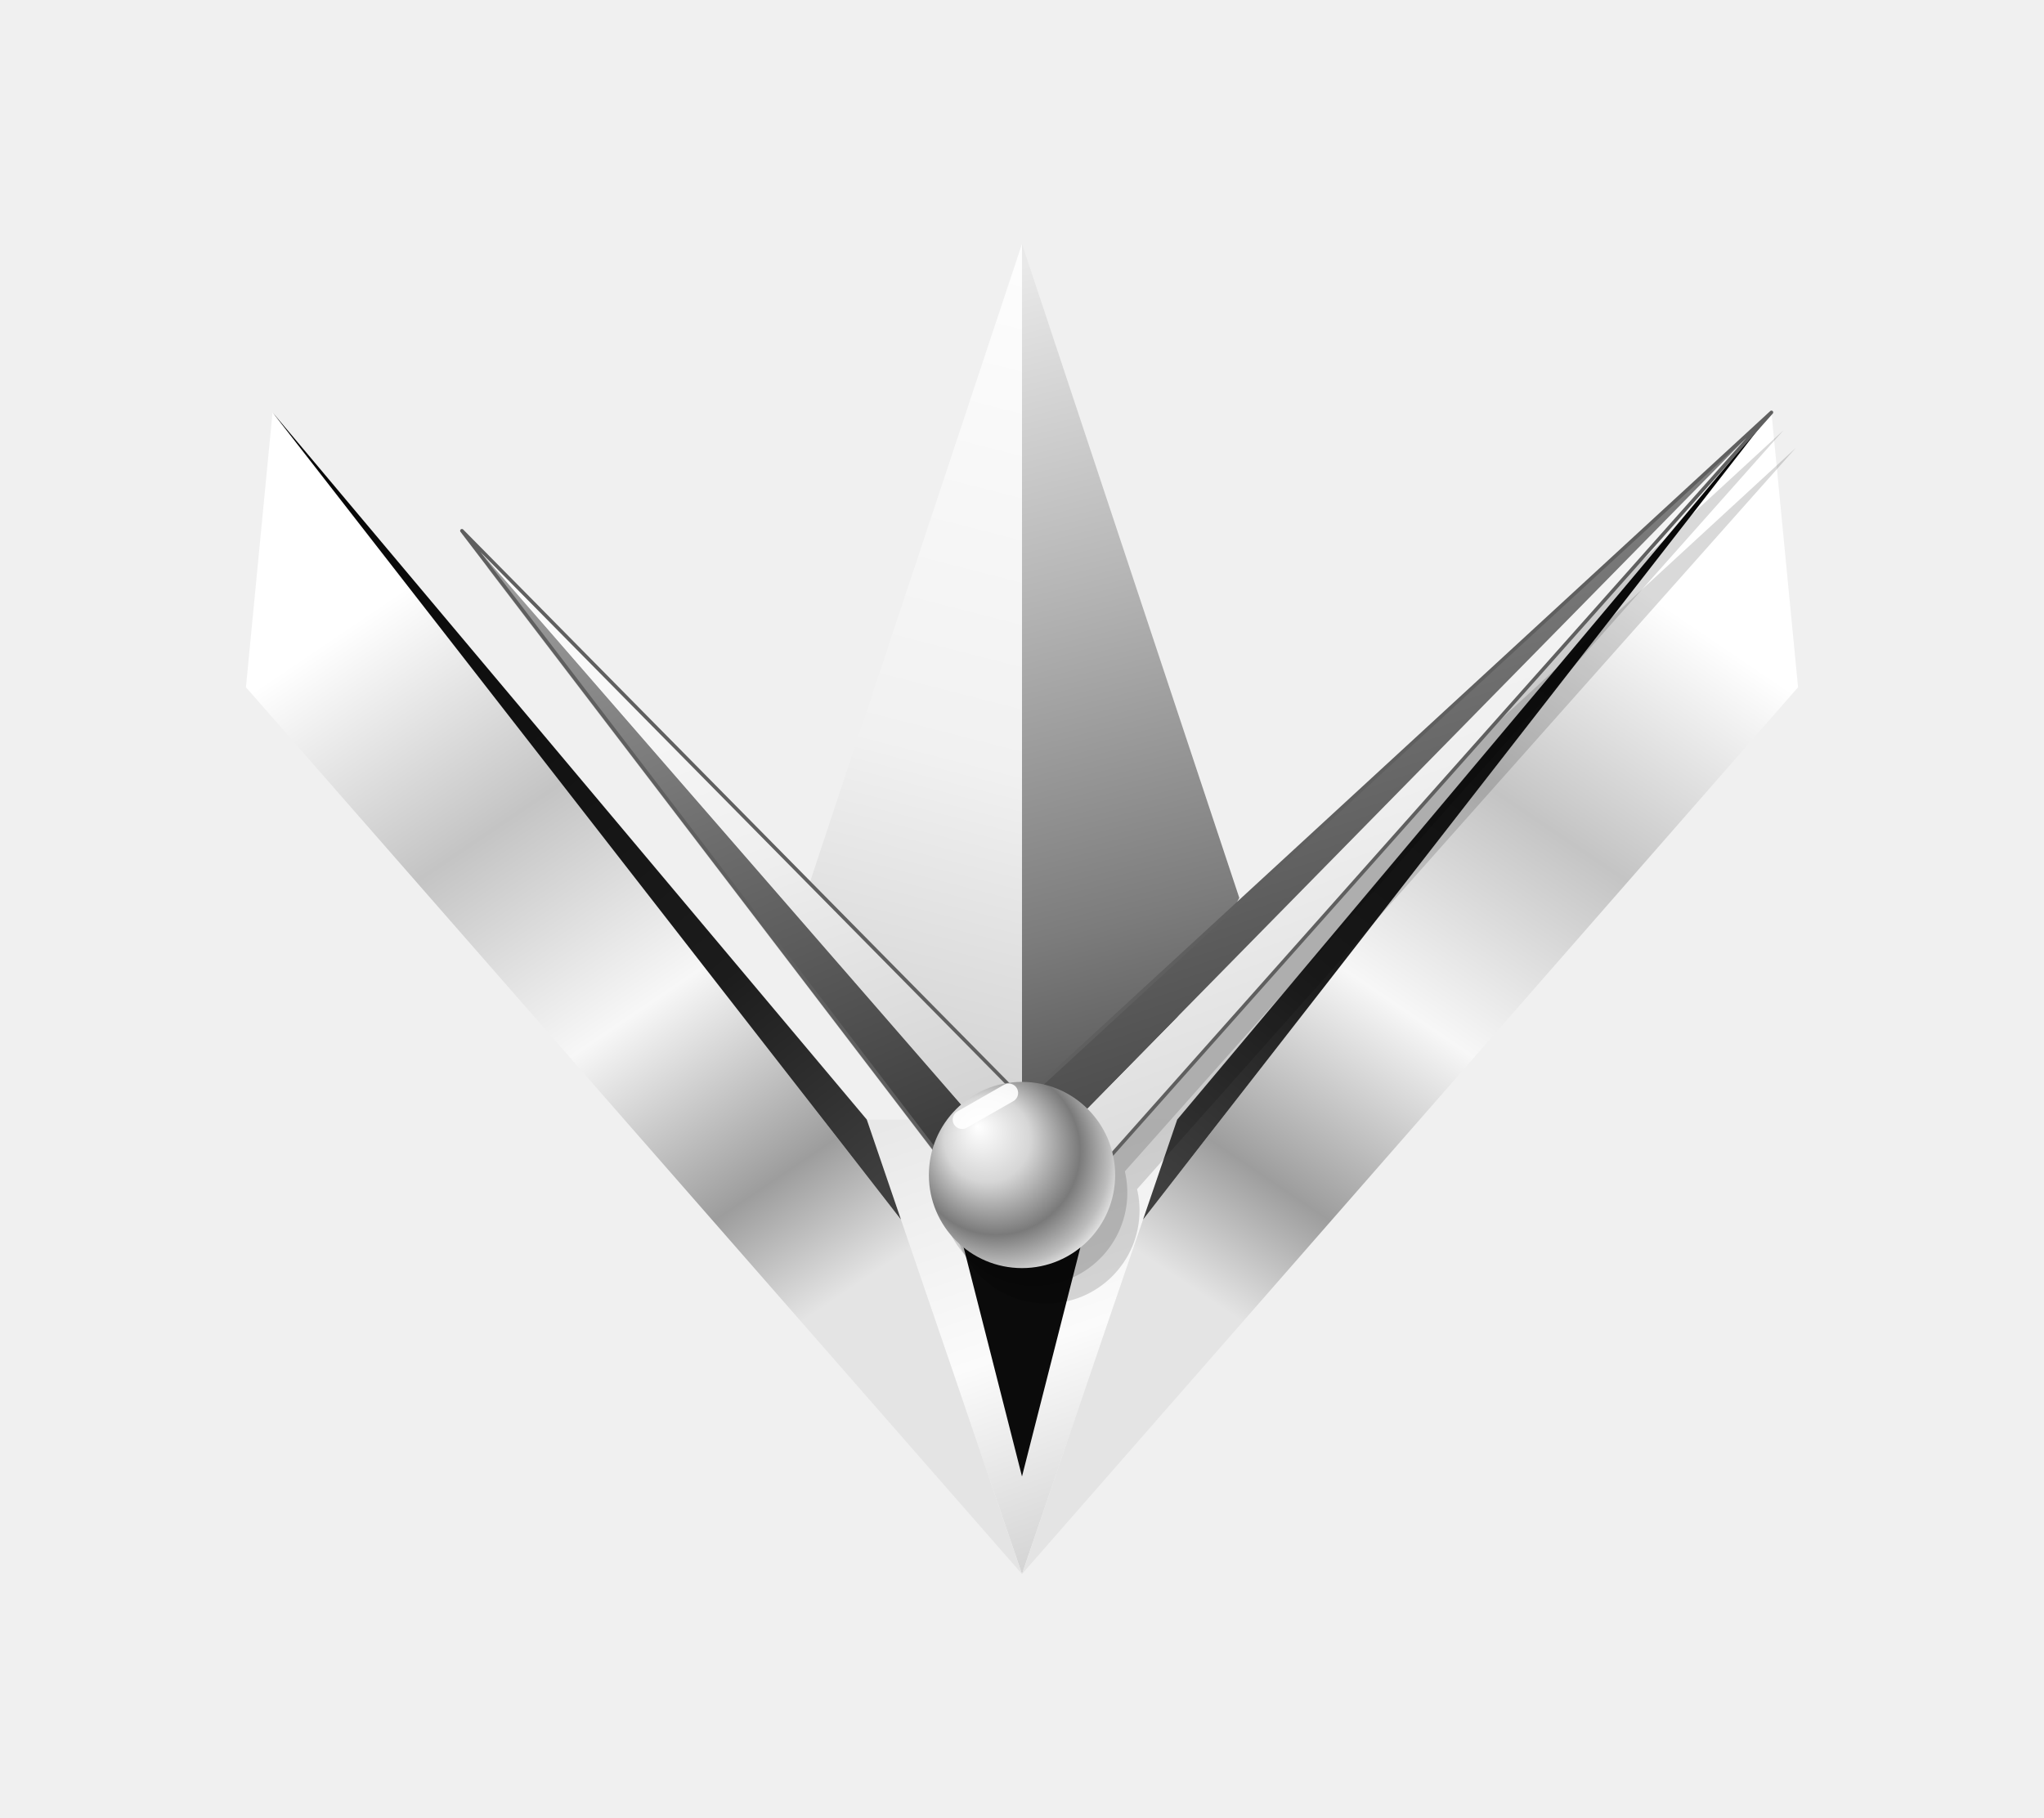
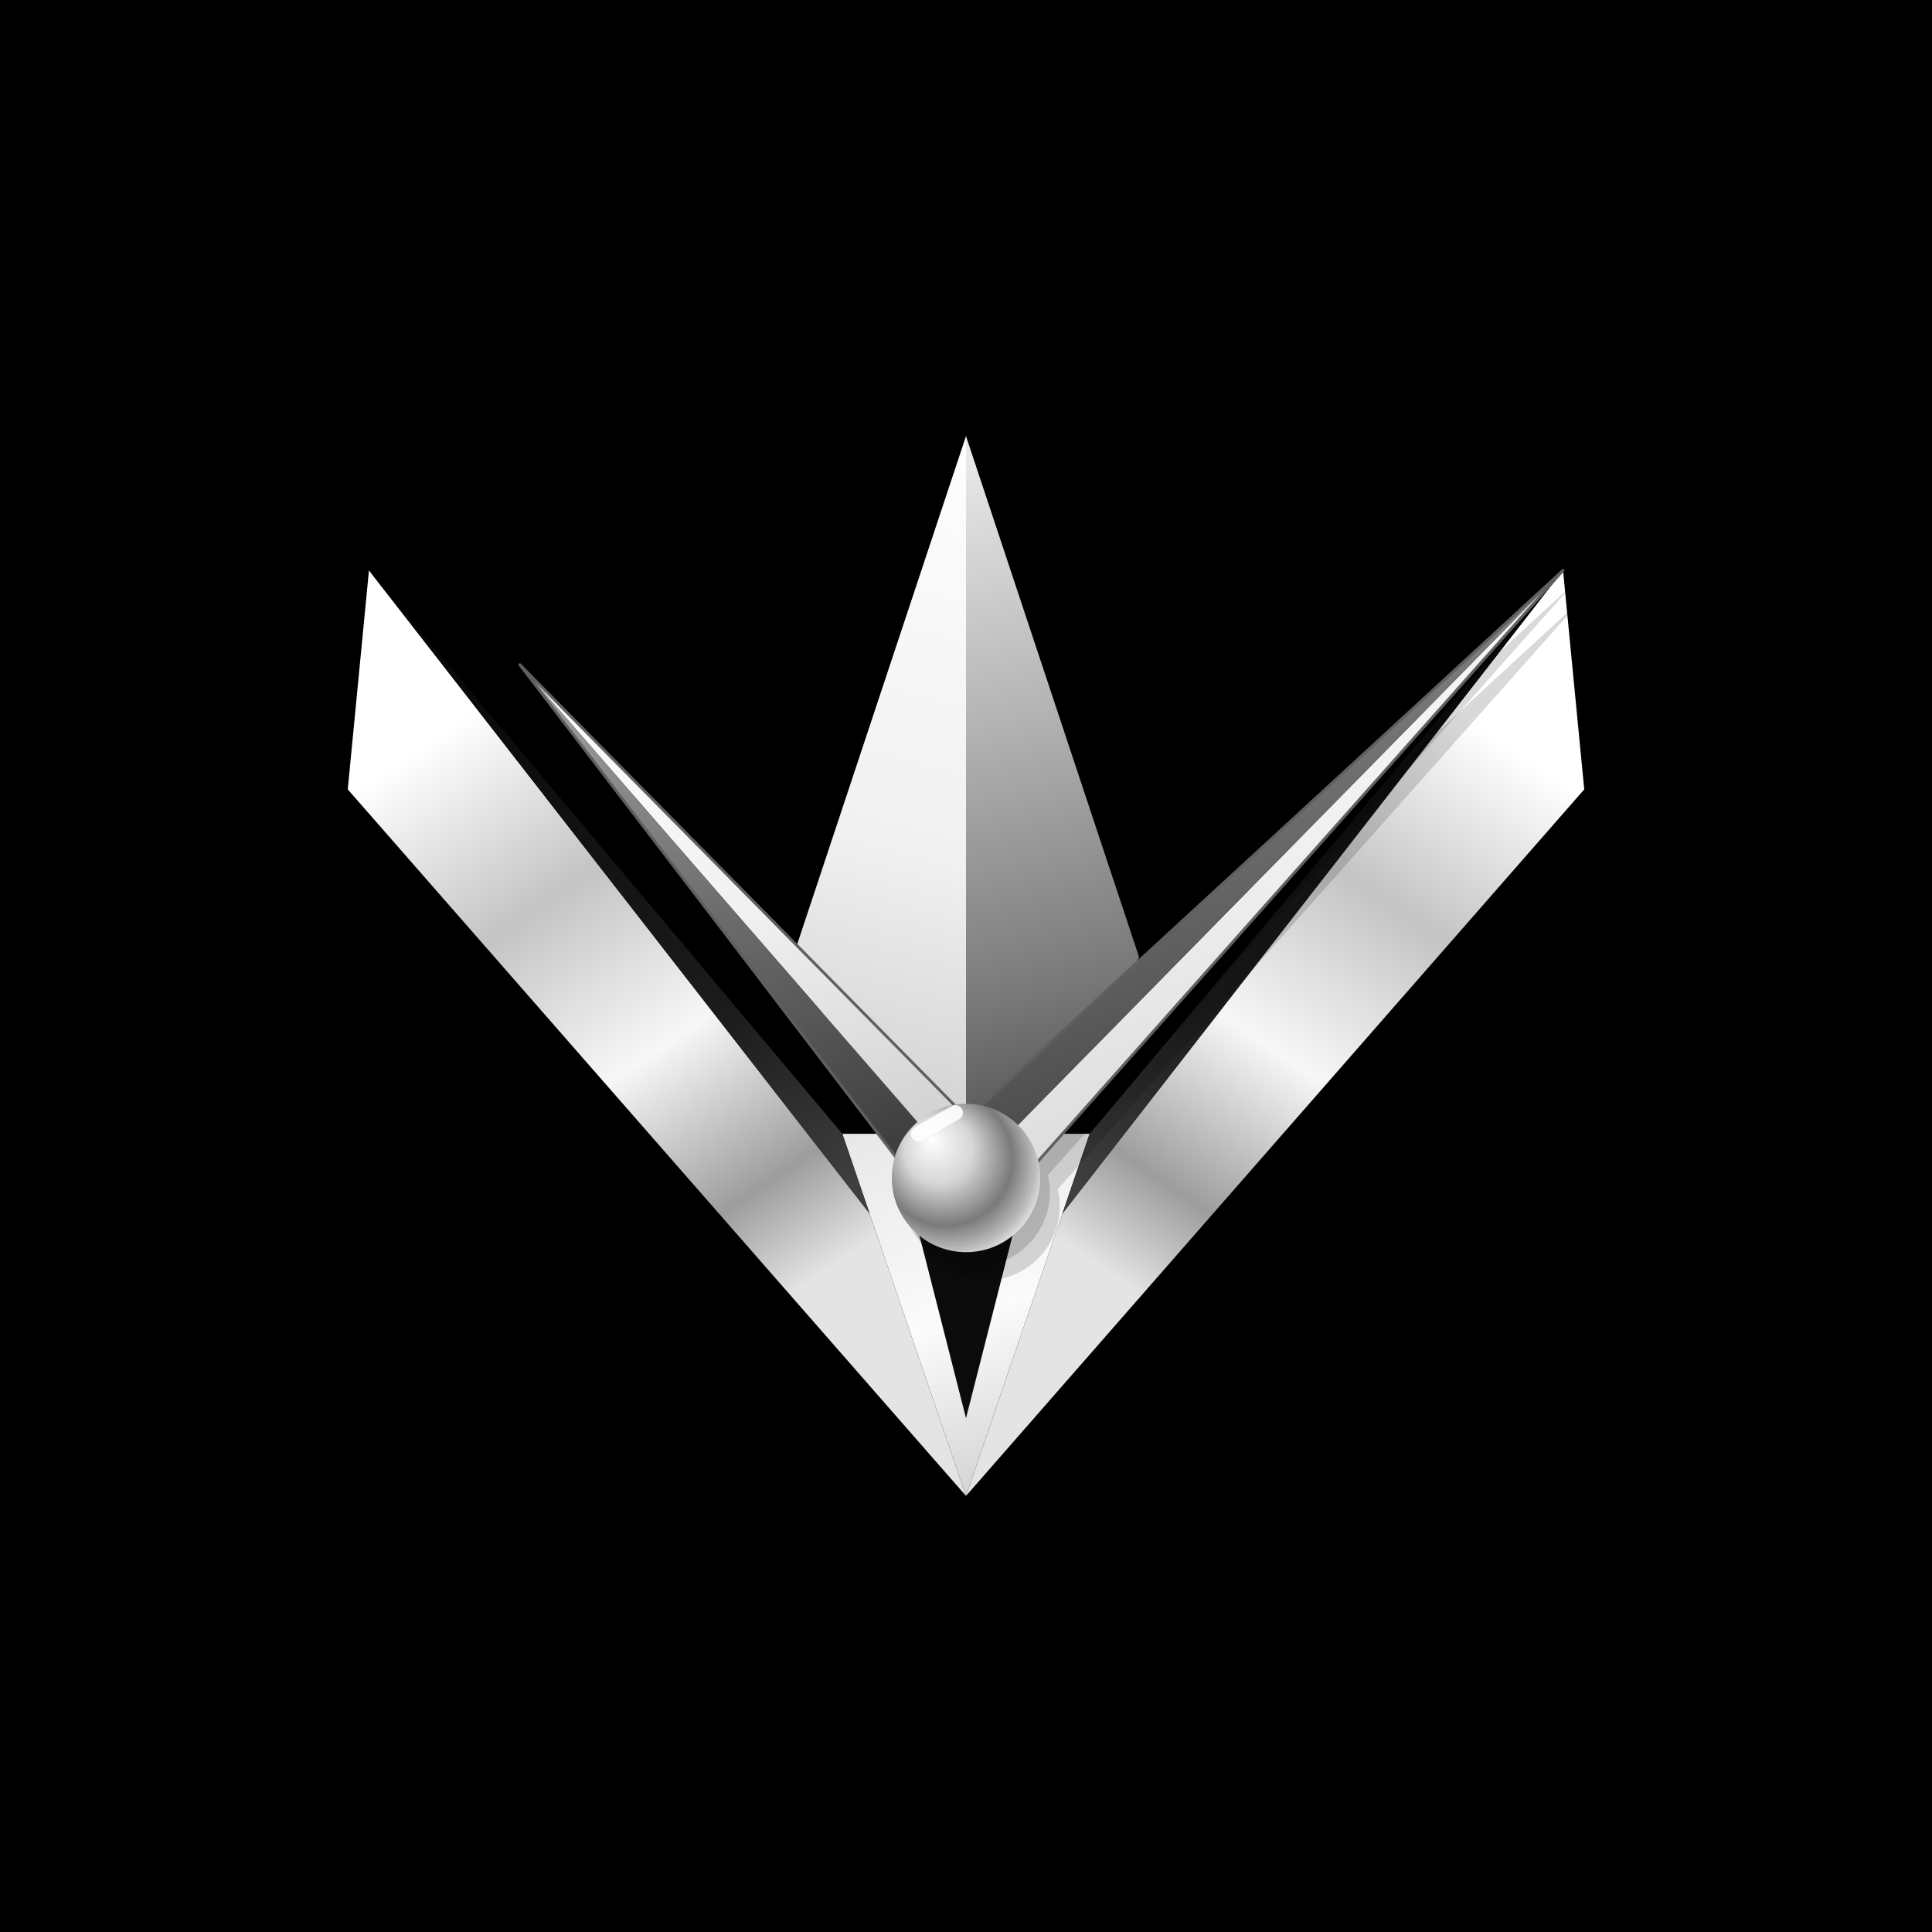
- <svg xmlns="http://www.w3.org/2000/svg" viewBox="0 0 334.52 298.16" width="335" height="298" role="img" aria-label="Isotipo TIME">
+ <svg xmlns="http://www.w3.org/2000/svg" viewBox="0 0 512 512" width="512" height="512" role="img" aria-label="Time Relojería">
  <defs>
    <linearGradient id="irsl" gradientUnits="userSpaceOnUse" x1="35" y1="1" x2="25" y2="40">
      <stop offset="0" stop-color="#fdfdfd" />
      <stop offset=".55" stop-color="#f1f1f1" />
      <stop offset="1" stop-color="#cccccc" />
    </linearGradient>
    <linearGradient id="irsr" gradientUnits="userSpaceOnUse" x1="35" y1="1" x2="45" y2="41">
      <stop offset="0" stop-color="#e9e9e9" />
      <stop offset=".35" stop-color="#b6b6b6" />
      <stop offset=".72" stop-color="#7c7c7c" />
      <stop offset="1" stop-color="#474747" />
    </linearGradient>
    <linearGradient id="irwl" gradientUnits="userSpaceOnUse" x1="5" y1="17" x2="26" y2="48">
      <stop offset="0" stop-color="#ffffff" />
      <stop offset=".30" stop-color="#c4c4c4" />
      <stop offset=".58" stop-color="#f7f7f7" />
      <stop offset=".84" stop-color="#9d9d9d" />
      <stop offset="1" stop-color="#e4e4e4" />
    </linearGradient>
    <linearGradient id="irwr" gradientUnits="userSpaceOnUse" x1="65" y1="17" x2="44" y2="48">
      <stop offset="0" stop-color="#ffffff" />
      <stop offset=".30" stop-color="#c4c4c4" />
      <stop offset=".58" stop-color="#f7f7f7" />
      <stop offset=".84" stop-color="#9d9d9d" />
      <stop offset="1" stop-color="#e4e4e4" />
    </linearGradient>
    <linearGradient id="irgap" gradientUnits="userSpaceOnUse" x1="28" y1="40" x2="35" y2="60">
      <stop offset="0" stop-color="#e8e8e8" />
      <stop offset=".55" stop-color="#fbfbfb" />
      <stop offset="1" stop-color="#d4d4d4" />
    </linearGradient>
    <linearGradient id="irdk" gradientUnits="userSpaceOnUse" x1="4" y1="12" x2="28" y2="43">
      <stop offset="0" stop-color="#070707" />
      <stop offset=".70" stop-color="#1c1c1c" />
      <stop offset="1" stop-color="#3f3f3f" />
    </linearGradient>
    <linearGradient id="irdk2" gradientUnits="userSpaceOnUse" x1="66" y1="12" x2="42" y2="43">
      <stop offset="0" stop-color="#070707" />
      <stop offset=".70" stop-color="#1c1c1c" />
      <stop offset="1" stop-color="#3f3f3f" />
    </linearGradient>
    <linearGradient id="irhl" x1="0" y1="0" x2=".35" y2="1">
      <stop offset="0" stop-color="#ffffff" />
      <stop offset=".55" stop-color="#f0f0f0" />
      <stop offset="1" stop-color="#d2d2d2" />
    </linearGradient>
    <linearGradient id="irhd" x1="0" y1="0" x2=".35" y2="1">
      <stop offset="0" stop-color="#a6a6a6" />
      <stop offset=".5" stop-color="#6e6e6e" />
      <stop offset="1" stop-color="#3d3d3d" />
    </linearGradient>
    <linearGradient id="irho" gradientUnits="userSpaceOnUse" x1="29" y1="36" x2="41" y2="48">
      <stop offset="0" stop-color="#fbfbfb" />
      <stop offset=".5" stop-color="#b2b2b2" />
      <stop offset="1" stop-color="#7c7c7c" />
    </linearGradient>
    <linearGradient id="irhi" gradientUnits="userSpaceOnUse" x1="41" y1="47" x2="30" y2="37">
      <stop offset="0" stop-color="#f2f2f2" />
      <stop offset="1" stop-color="#8e8e8e" />
    </linearGradient>
    <filter id="irsh" x="-30%" y="-30%" width="170%" height="170%">
      <feDropShadow dx="0.5" dy="0.9" stdDeviation="0.9" flood-color="#000000" flood-opacity="0.38" />
    </filter>
    <radialGradient id="irsp" gradientUnits="userSpaceOnUse" cx="34.2" cy="41.4" r="5.4" fx="33.0" fy="39.8">
      <stop offset="0" stop-color="#ffffff" />
      <stop offset=".36" stop-color="#d6d6d6" />
      <stop offset=".70" stop-color="#7a7a7a" />
      <stop offset=".90" stop-color="#bdbdbd" />
      <stop offset="1" stop-color="#ececec" />
    </radialGradient>
  </defs>
-   <g transform="translate(40.00 40.00) scale(3.636)">
+   <rect width="512" height="512" fill="#000000" />
+   <g transform="translate(92.16 115.57) scale(4.68114)">
    <polygon points="28.00,39.50 42.00,39.50 35.00,60.00" fill="url(#irgap)" />
    <polygon points="1.20,7.60 29.54,44.01 35.00,60.00 0.00,20.00" fill="url(#irwl)" />
    <polygon points="68.80,7.60 40.46,44.01 35.00,60.00 70.00,20.00" fill="url(#irwr)" />
    <polygon points="1.20,7.60 28.00,39.50 29.54,44.01" fill="url(#irdk)" />
    <polygon points="68.80,7.60 42.00,39.50 40.46,44.01" fill="url(#irdk2)" />
    <polygon points="35.00,0.00 44.80,29.50 40.60,37.60 35.00,41.20" fill="url(#irsr)" />
    <polygon points="35.00,0.00 35.00,41.20 29.40,37.60 25.20,29.50" fill="url(#irsl)" />
    <polygon points="32.30,45.00 37.70,45.00 35.00,55.60" fill="#0b0b0b" />
    <g fill="#000000" opacity=".15" transform="translate(1.1 1.6)">
      <polygon points="35.00,45.64 68.80,7.60 31.36,42.07" />
      <polygon points="38.67,42.26 9.74,12.94 34.74,45.67" />
      <circle cx="35" cy="42" r="4.2" />
    </g>
    <g fill="#000000" opacity=".15" transform="translate(0.55 0.8)">
      <polygon points="35.00,45.64 68.80,7.60 31.36,42.07" />
      <polygon points="38.67,42.26 9.74,12.94 34.74,45.67" />
      <circle cx="35" cy="42" r="4.2" />
    </g>
    <polygon points="35.00,45.64 68.80,7.60 33.18,43.85" fill="url(#irhl)" />
    <polygon points="33.18,43.85 68.80,7.60 31.36,42.07" fill="url(#irhd)" />
    <polygon points="35.00,45.64 68.80,7.60 31.36,42.07" fill="none" stroke="#5f5f5f" stroke-width="0.16" stroke-linejoin="round" />
    <polygon points="38.67,42.26 9.74,12.94 36.71,43.96" fill="url(#irhl)" />
    <polygon points="36.71,43.96 9.74,12.94 34.74,45.67" fill="url(#irhd)" />
    <polygon points="38.67,42.26 9.74,12.94 34.74,45.67" fill="none" stroke="#5f5f5f" stroke-width="0.16" stroke-linejoin="round" />
    <circle cx="35" cy="42" r="4.2" fill="url(#irsp)" />
    <path d="M32.3 39.5 L34.4 38.3" stroke="#ffffff" stroke-width="0.85" stroke-linecap="round" opacity=".9" fill="none" />
  </g>
</svg>
